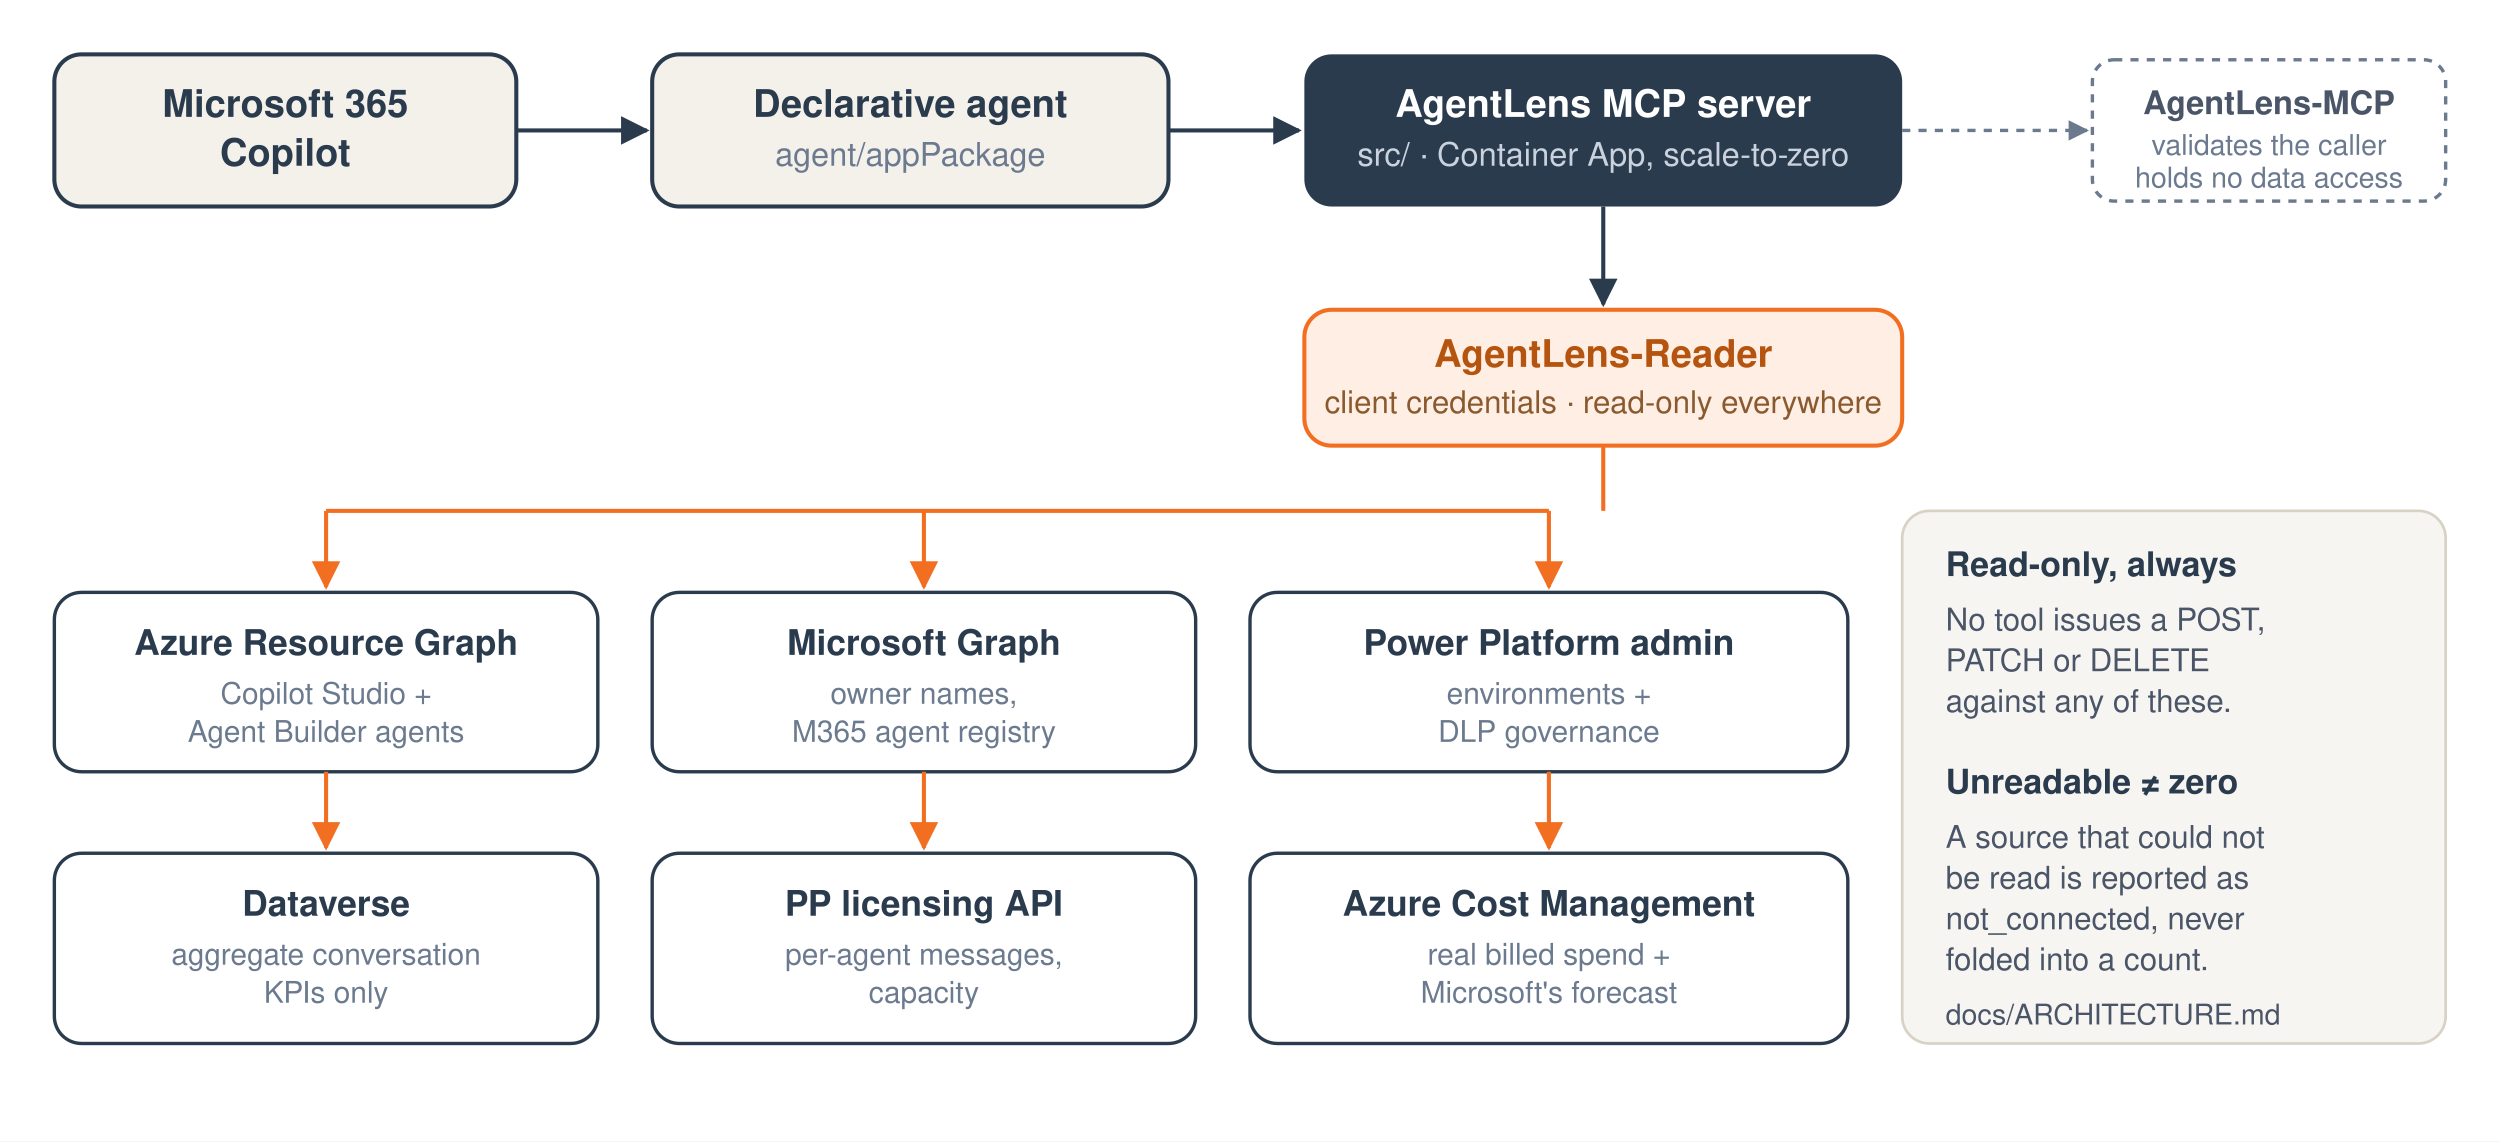
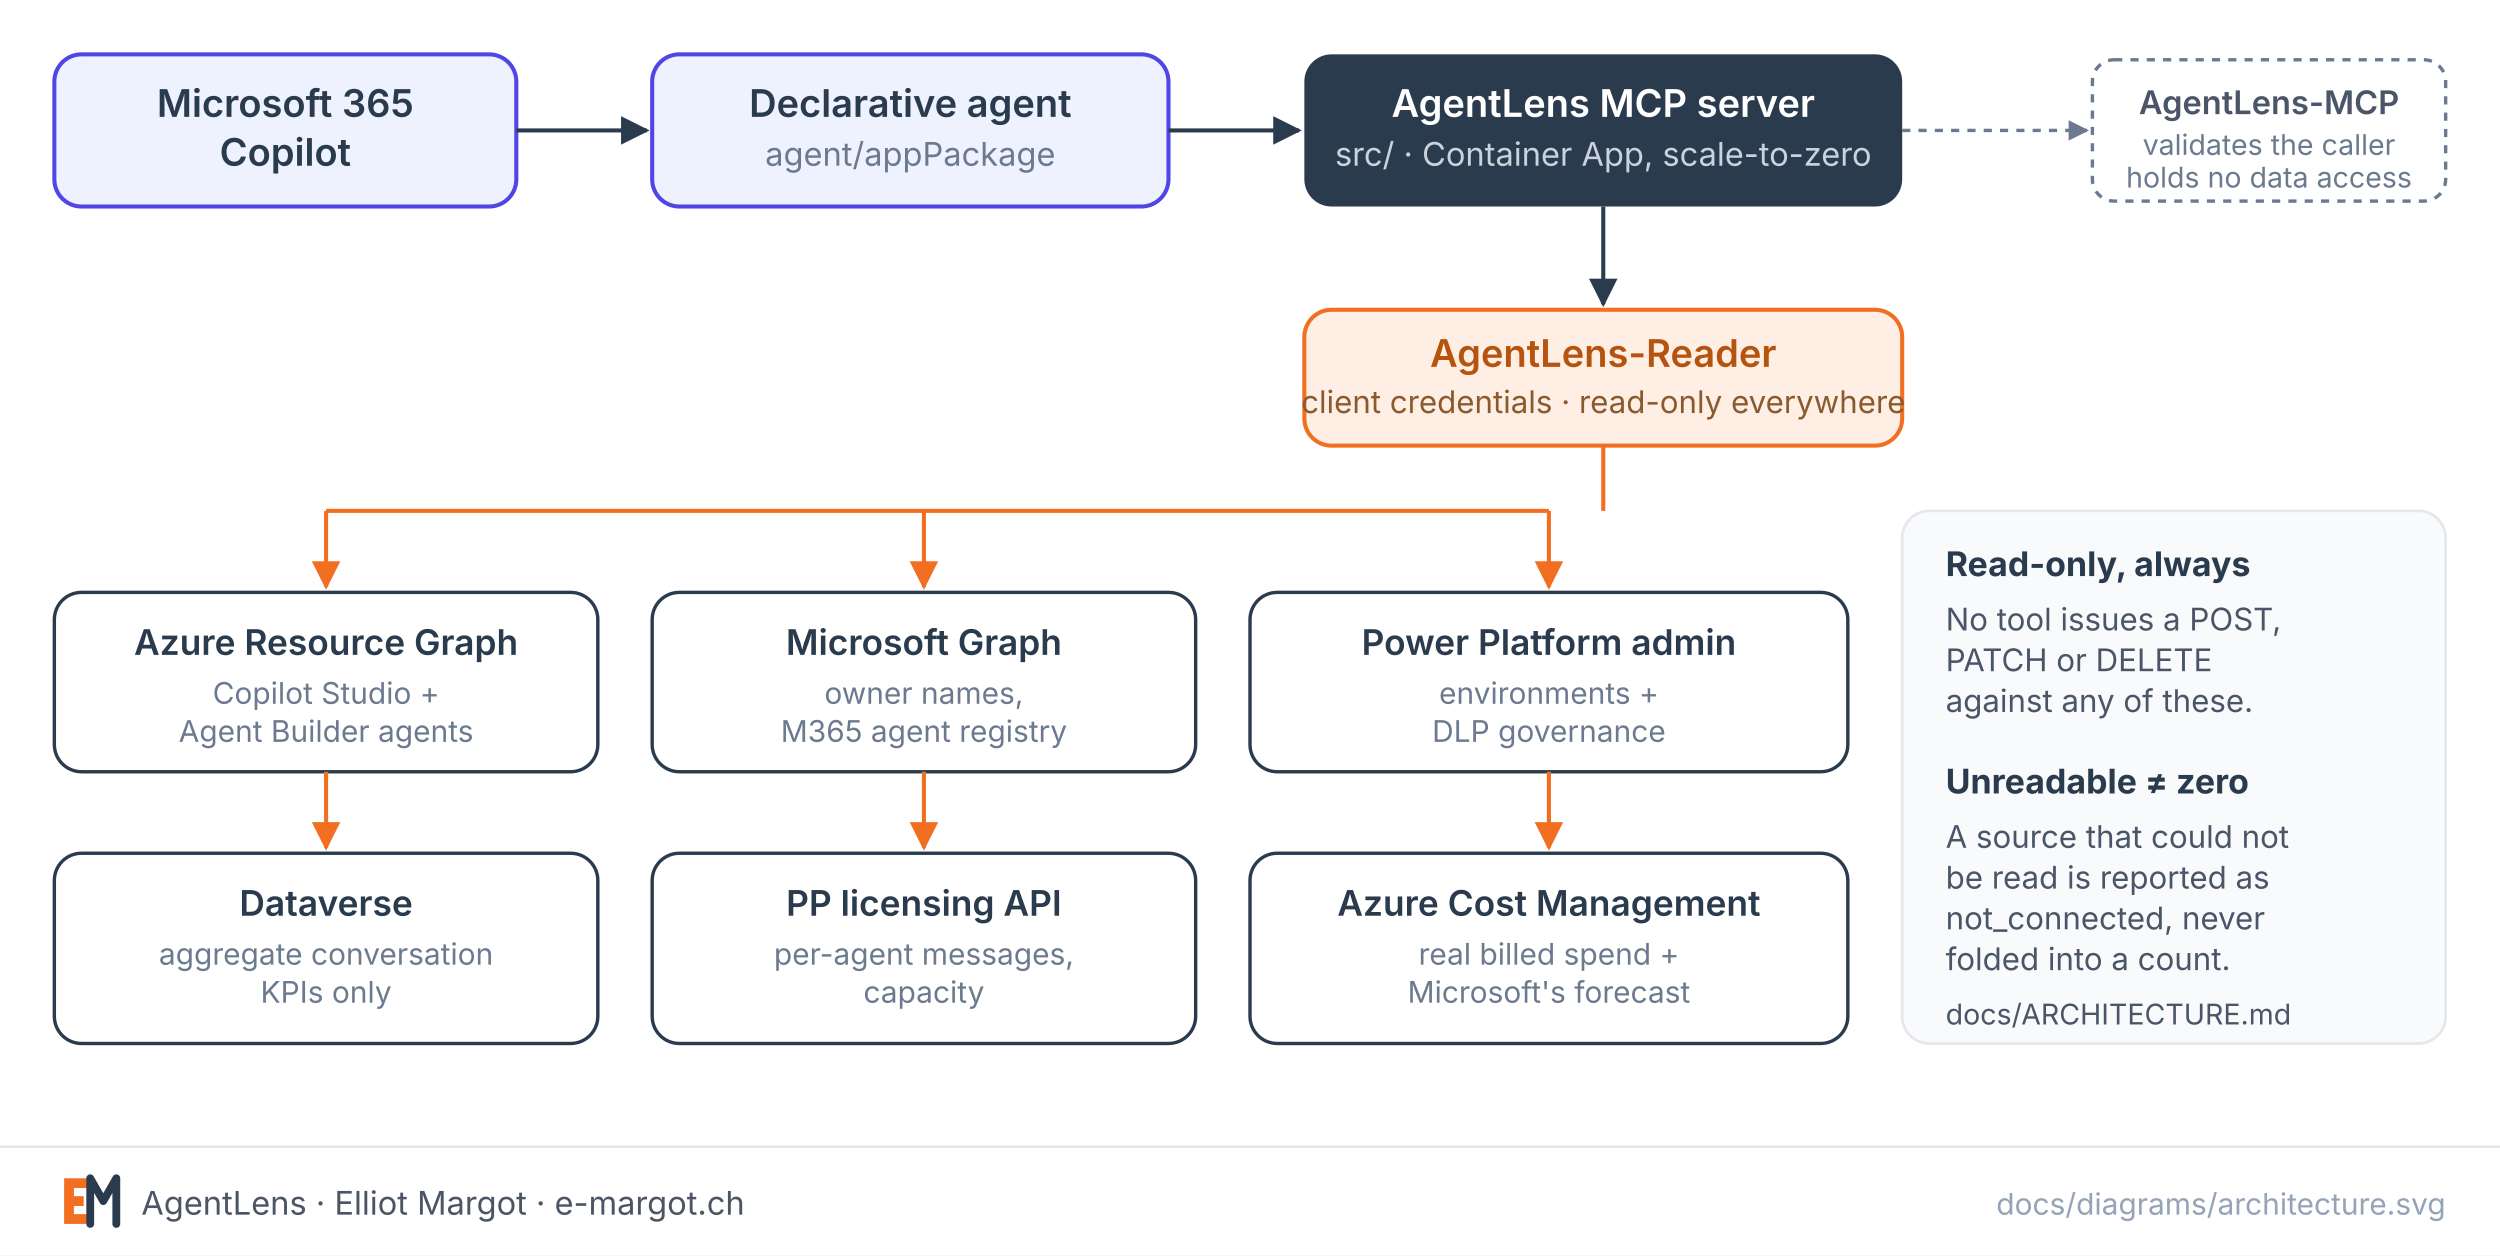
- <svg xmlns="http://www.w3.org/2000/svg" viewBox="0 0 920 420" role="img" aria-labelledby="title desc" font-family="-apple-system, BlinkMacSystemFont, 'Segoe UI', Helvetica, Arial, sans-serif">
+ <svg xmlns="http://www.w3.org/2000/svg" viewBox="0 0 920 462" role="img" aria-labelledby="title desc" font-family="Inter, 'Segoe UI', Helvetica, Arial, sans-serif">
  <defs>
    <marker id="arrow" viewBox="0 0 10 10" refX="9" refY="5" markerWidth="7" markerHeight="7" orient="auto-start-reverse">
      <path d="M0,0 L10,5 L0,10 z" fill="#2A3B4E" />
    </marker>
    <marker id="arrowOrange" viewBox="0 0 10 10" refX="9" refY="5" markerWidth="7" markerHeight="7" orient="auto-start-reverse">
      <path d="M0,0 L10,5 L0,10 z" fill="#F26F21" />
    </marker>
    <marker id="arrowMuted" viewBox="0 0 10 10" refX="9" refY="5" markerWidth="6" markerHeight="6" orient="auto-start-reverse">
      <path d="M0,0 L10,5 L0,10 z" fill="#6B7A8F" />
    </marker>
  </defs>
-   <rect x="0" y="0" width="920" height="420" fill="#FFFFFF" />
+   <rect x="0" y="0" width="920" height="462" fill="#FFFFFF" />
  <g font-size="14">
-     <rect x="20" y="20" width="170" height="56" rx="10" fill="#F4F1EA" stroke="#2A3B4E" stroke-width="1.5" />
+     <rect x="20" y="20" width="170" height="56" rx="10" fill="#eef2ff" stroke="#4f46e5" stroke-width="1.5" />
    <text x="105" y="43" text-anchor="middle" fill="#2A3B4E" font-weight="600">Microsoft 365</text>
    <text x="105" y="61" text-anchor="middle" fill="#2A3B4E" font-weight="600">Copilot</text>
    <line x1="190" y1="48" x2="238" y2="48" stroke="#2A3B4E" stroke-width="1.5" marker-end="url(#arrow)" />
-     <rect x="240" y="20" width="190" height="56" rx="10" fill="#F4F1EA" stroke="#2A3B4E" stroke-width="1.5" />
+     <rect x="240" y="20" width="190" height="56" rx="10" fill="#eef2ff" stroke="#4f46e5" stroke-width="1.5" />
    <text x="335" y="43" text-anchor="middle" fill="#2A3B4E" font-weight="600">Declarative agent</text>
    <text x="335" y="61" text-anchor="middle" fill="#6B7A8F" font-size="12">agent/appPackage</text>
    <line x1="430" y1="48" x2="478" y2="48" stroke="#2A3B4E" stroke-width="1.5" marker-end="url(#arrow)" />
    <rect x="480" y="20" width="220" height="56" rx="10" fill="#2A3B4E" />
    <text x="590" y="43" text-anchor="middle" fill="#FFFFFF" font-weight="600">AgentLens MCP server</text>
    <text x="590" y="61" text-anchor="middle" fill="#C9D2DD" font-size="12">src/  ·  Container App, scale-to-zero</text>
  </g>
  <g font-size="12">
    <line x1="700" y1="48" x2="768" y2="48" stroke="#6B7A8F" stroke-width="1.25" stroke-dasharray="3 3" marker-end="url(#arrowMuted)" />
    <rect x="770" y="22" width="130" height="52" rx="8" fill="#FFFFFF" stroke="#6B7A8F" stroke-width="1.25" stroke-dasharray="3 3" />
    <text x="835" y="42" text-anchor="middle" fill="#4A5568" font-weight="600">AgentLens-MCP</text>
    <text x="835" y="57" text-anchor="middle" fill="#6B7A8F" font-size="10.5">validates the caller</text>
    <text x="835" y="69" text-anchor="middle" fill="#6B7A8F" font-size="10.5">holds no data access</text>
  </g>
  <line x1="590" y1="76" x2="590" y2="112" stroke="#2A3B4E" stroke-width="1.5" marker-end="url(#arrow)" />
  <rect x="480" y="114" width="220" height="50" rx="10" fill="#F26F21" fill-opacity="0.12" stroke="#F26F21" stroke-width="1.5" />
  <text x="590" y="135" text-anchor="middle" fill="#B5540E" font-weight="600" font-size="14">AgentLens-Reader</text>
  <text x="590" y="152" text-anchor="middle" fill="#8A5A2E" font-size="11.5">client credentials · read-only everywhere</text>
  <line x1="590" y1="164" x2="590" y2="188" stroke="#F26F21" stroke-width="1.5" />
  <line x1="120" y1="188" x2="570" y2="188" stroke="#F26F21" stroke-width="1.5" />
  <line x1="120" y1="188" x2="120" y2="216" stroke="#F26F21" stroke-width="1.5" marker-end="url(#arrowOrange)" />
  <line x1="340" y1="188" x2="340" y2="216" stroke="#F26F21" stroke-width="1.5" marker-end="url(#arrowOrange)" />
  <line x1="570" y1="188" x2="570" y2="216" stroke="#F26F21" stroke-width="1.5" marker-end="url(#arrowOrange)" />
  <g font-size="13">
    <rect x="20" y="218" width="200" height="66" rx="10" fill="#FFFFFF" stroke="#2A3B4E" stroke-width="1.25" />
    <text x="120" y="241" text-anchor="middle" fill="#2A3B4E" font-weight="600">Azure Resource Graph</text>
    <text x="120" y="259" text-anchor="middle" fill="#6B7A8F" font-size="11">Copilot Studio +</text>
    <text x="120" y="273" text-anchor="middle" fill="#6B7A8F" font-size="11">Agent Builder agents</text>
    <rect x="240" y="218" width="200" height="66" rx="10" fill="#FFFFFF" stroke="#2A3B4E" stroke-width="1.25" />
    <text x="340" y="241" text-anchor="middle" fill="#2A3B4E" font-weight="600">Microsoft Graph</text>
    <text x="340" y="259" text-anchor="middle" fill="#6B7A8F" font-size="11">owner names,</text>
    <text x="340" y="273" text-anchor="middle" fill="#6B7A8F" font-size="11">M365 agent registry</text>
    <rect x="460" y="218" width="220" height="66" rx="10" fill="#FFFFFF" stroke="#2A3B4E" stroke-width="1.25" />
    <text x="570" y="241" text-anchor="middle" fill="#2A3B4E" font-weight="600">Power Platform admin</text>
    <text x="570" y="259" text-anchor="middle" fill="#6B7A8F" font-size="11">environments +</text>
    <text x="570" y="273" text-anchor="middle" fill="#6B7A8F" font-size="11">DLP governance</text>
  </g>
  <line x1="120" y1="284" x2="120" y2="312" stroke="#F26F21" stroke-width="1.5" marker-end="url(#arrowOrange)" />
  <line x1="340" y1="284" x2="340" y2="312" stroke="#F26F21" stroke-width="1.5" marker-end="url(#arrowOrange)" />
  <line x1="570" y1="284" x2="570" y2="312" stroke="#F26F21" stroke-width="1.5" marker-end="url(#arrowOrange)" />
  <g font-size="13">
    <rect x="20" y="314" width="200" height="70" rx="10" fill="#FFFFFF" stroke="#2A3B4E" stroke-width="1.25" />
    <text x="120" y="337" text-anchor="middle" fill="#2A3B4E" font-weight="600">Dataverse</text>
    <text x="120" y="355" text-anchor="middle" fill="#6B7A8F" font-size="11">aggregate conversation</text>
    <text x="120" y="369" text-anchor="middle" fill="#6B7A8F" font-size="11">KPIs only</text>
    <rect x="240" y="314" width="200" height="70" rx="10" fill="#FFFFFF" stroke="#2A3B4E" stroke-width="1.25" />
    <text x="340" y="337" text-anchor="middle" fill="#2A3B4E" font-weight="600">PP licensing API</text>
    <text x="340" y="355" text-anchor="middle" fill="#6B7A8F" font-size="11">per-agent messages,</text>
    <text x="340" y="369" text-anchor="middle" fill="#6B7A8F" font-size="11">capacity</text>
    <rect x="460" y="314" width="220" height="70" rx="10" fill="#FFFFFF" stroke="#2A3B4E" stroke-width="1.25" />
    <text x="570" y="337" text-anchor="middle" fill="#2A3B4E" font-weight="600">Azure Cost Management</text>
    <text x="570" y="355" text-anchor="middle" fill="#6B7A8F" font-size="11">real billed spend +</text>
    <text x="570" y="369" text-anchor="middle" fill="#6B7A8F" font-size="11">Microsoft's forecast</text>
  </g>
  <g font-size="11.5">
-     <rect x="700" y="188" width="200" height="196" rx="10" fill="#F7F5F1" stroke="#D8D2C4" stroke-width="1" />
+     <rect x="700" y="188" width="200" height="196" rx="10" fill="#f9fafb" stroke="#e5e7eb" stroke-width="1" />
    <text x="716" y="212" fill="#2A3B4E" font-weight="700" font-size="12.5">Read-only, always</text>
    <text x="716" y="232" fill="#4A5568">No tool issues a POST,</text>
    <text x="716" y="247" fill="#4A5568">PATCH or DELETE</text>
    <text x="716" y="262" fill="#4A5568">against any of these.</text>
    <text x="716" y="292" fill="#2A3B4E" font-weight="700" font-size="12.5">Unreadable ≠ zero</text>
    <text x="716" y="312" fill="#4A5568">A source that could not</text>
    <text x="716" y="327" fill="#4A5568">be read is reported as</text>
    <text x="716" y="342" fill="#4A5568">not_connected, never</text>
    <text x="716" y="357" fill="#4A5568">folded into a count.</text>
    <text x="716" y="377" fill="#4A5568" font-size="10.5">docs/ARCHITECTURE.md</text>
  </g>
+   <line x1="0" y1="422" x2="920" y2="422" stroke="#e5e7eb" stroke-width="1" />
+   <g transform="translate(20,430) scale(0.24)">
+     <path d="M15 15H30V85H15z M15 15H50V30H15z M15 42.5H45V57.5H15z M15 70H50V85H15z" fill="#F26F21" />
+     <path d="M55 85V15L75 50L95 15V85" stroke="#2A3B4E" stroke-width="12" stroke-linecap="round" stroke-linejoin="round" fill="none" />
+   </g>
+   <text x="52" y="447" font-size="12" fill="#4b5563">AgentLens · Elliot Margot · e-margot.ch</text>
+   <text x="900" y="447" font-size="11" fill="#94a3b8" text-anchor="end">docs/diagrams/architecture.svg</text>
</svg>
